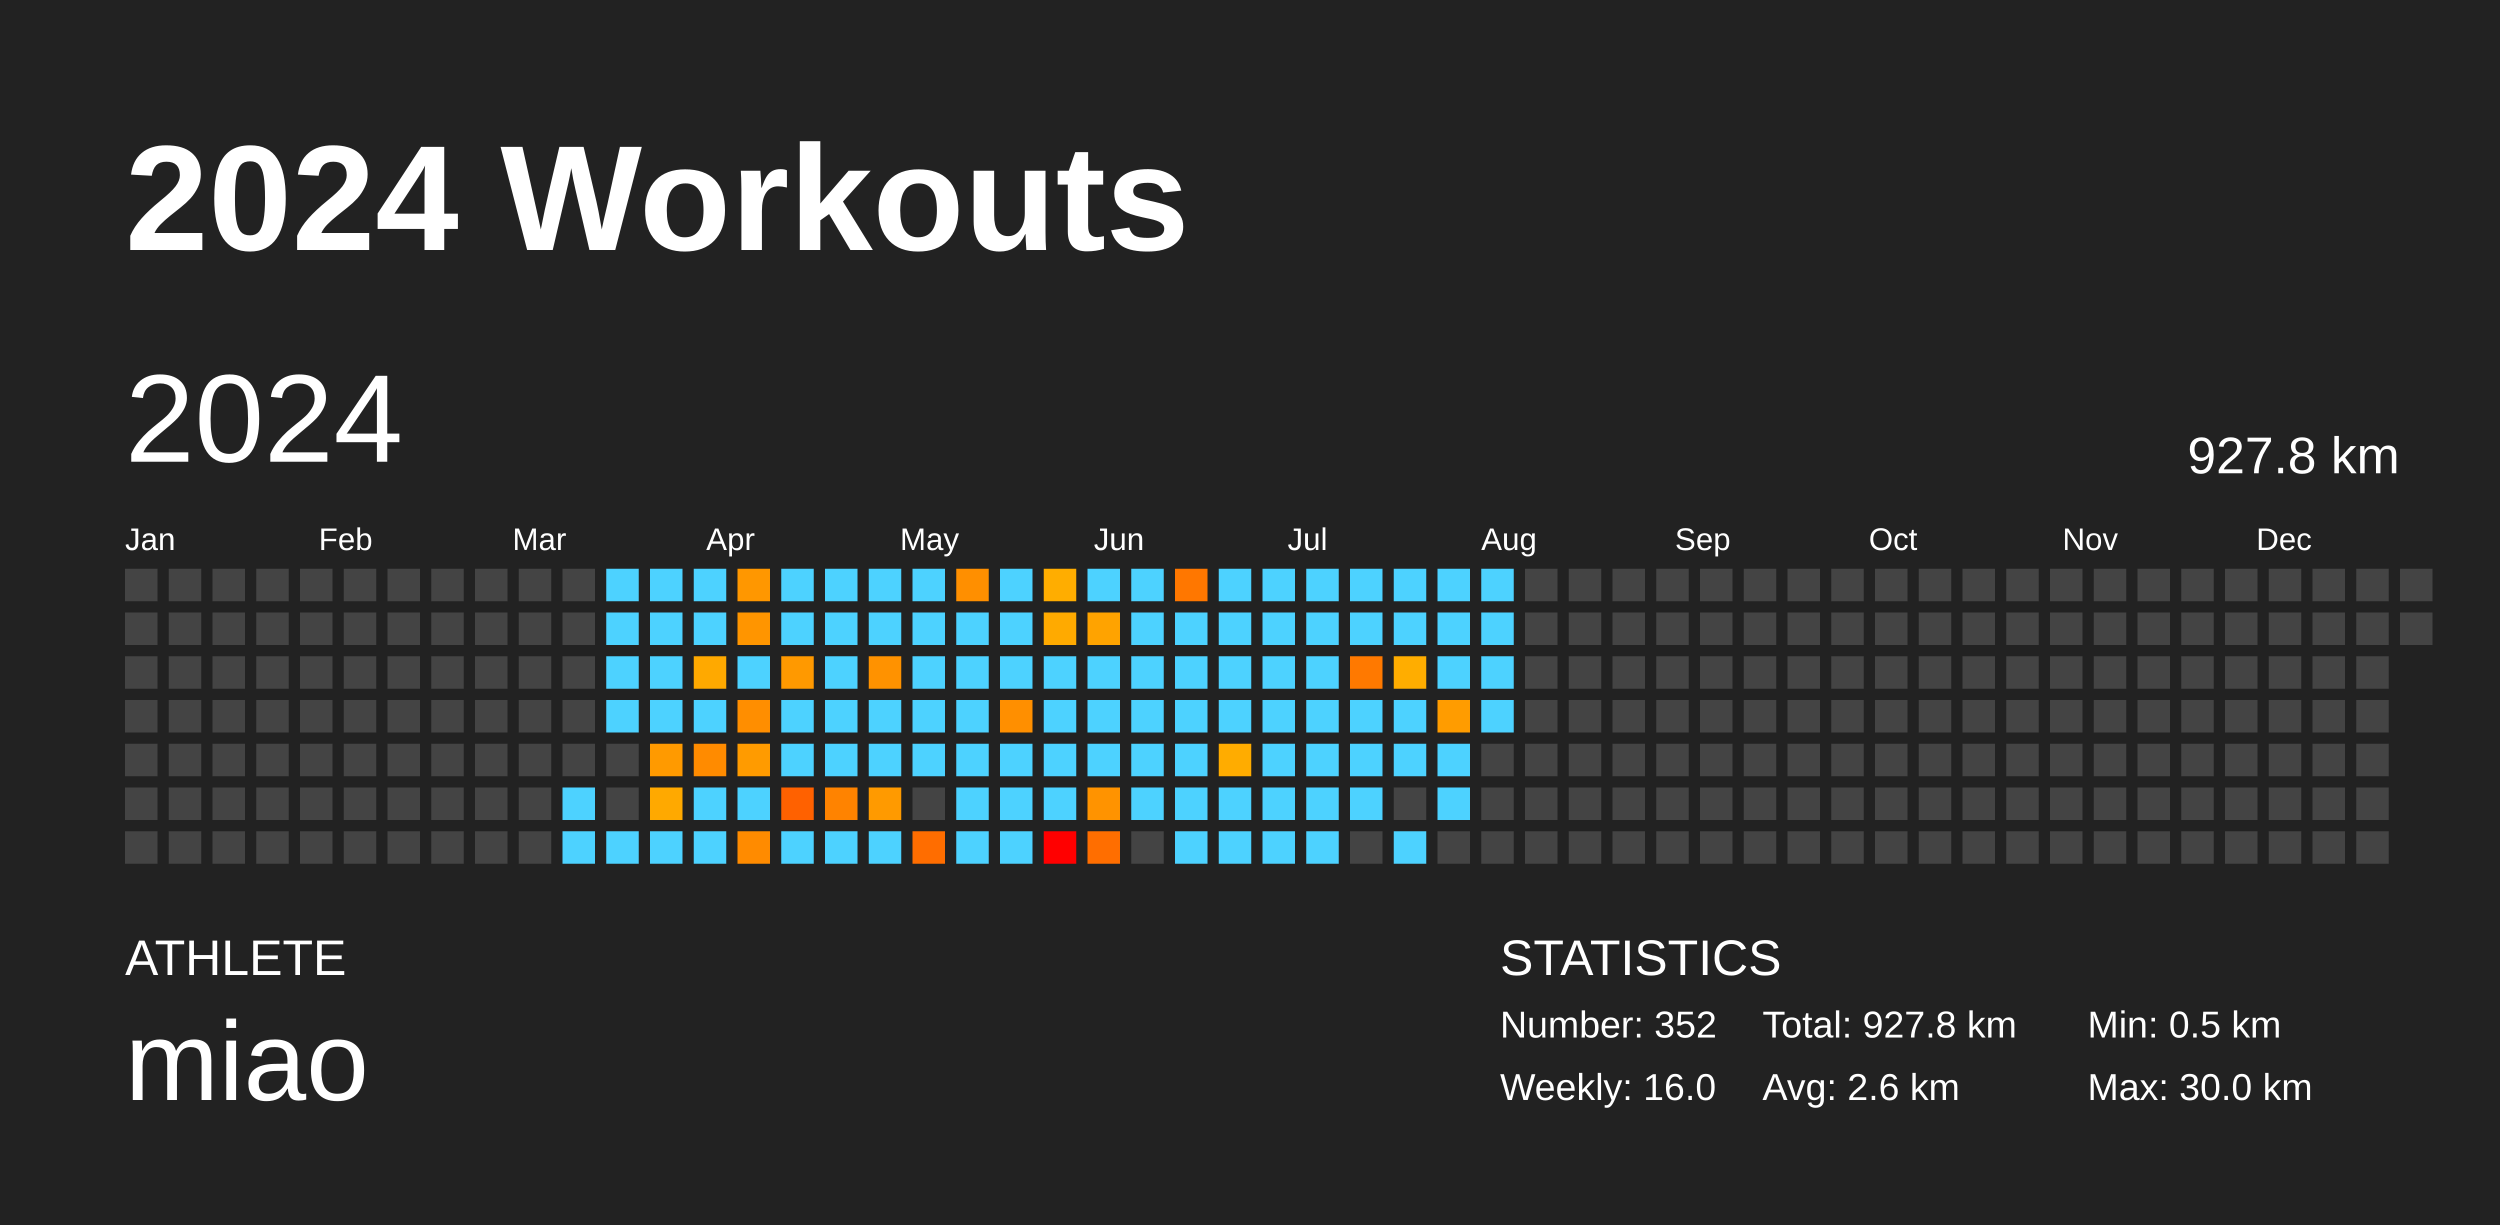
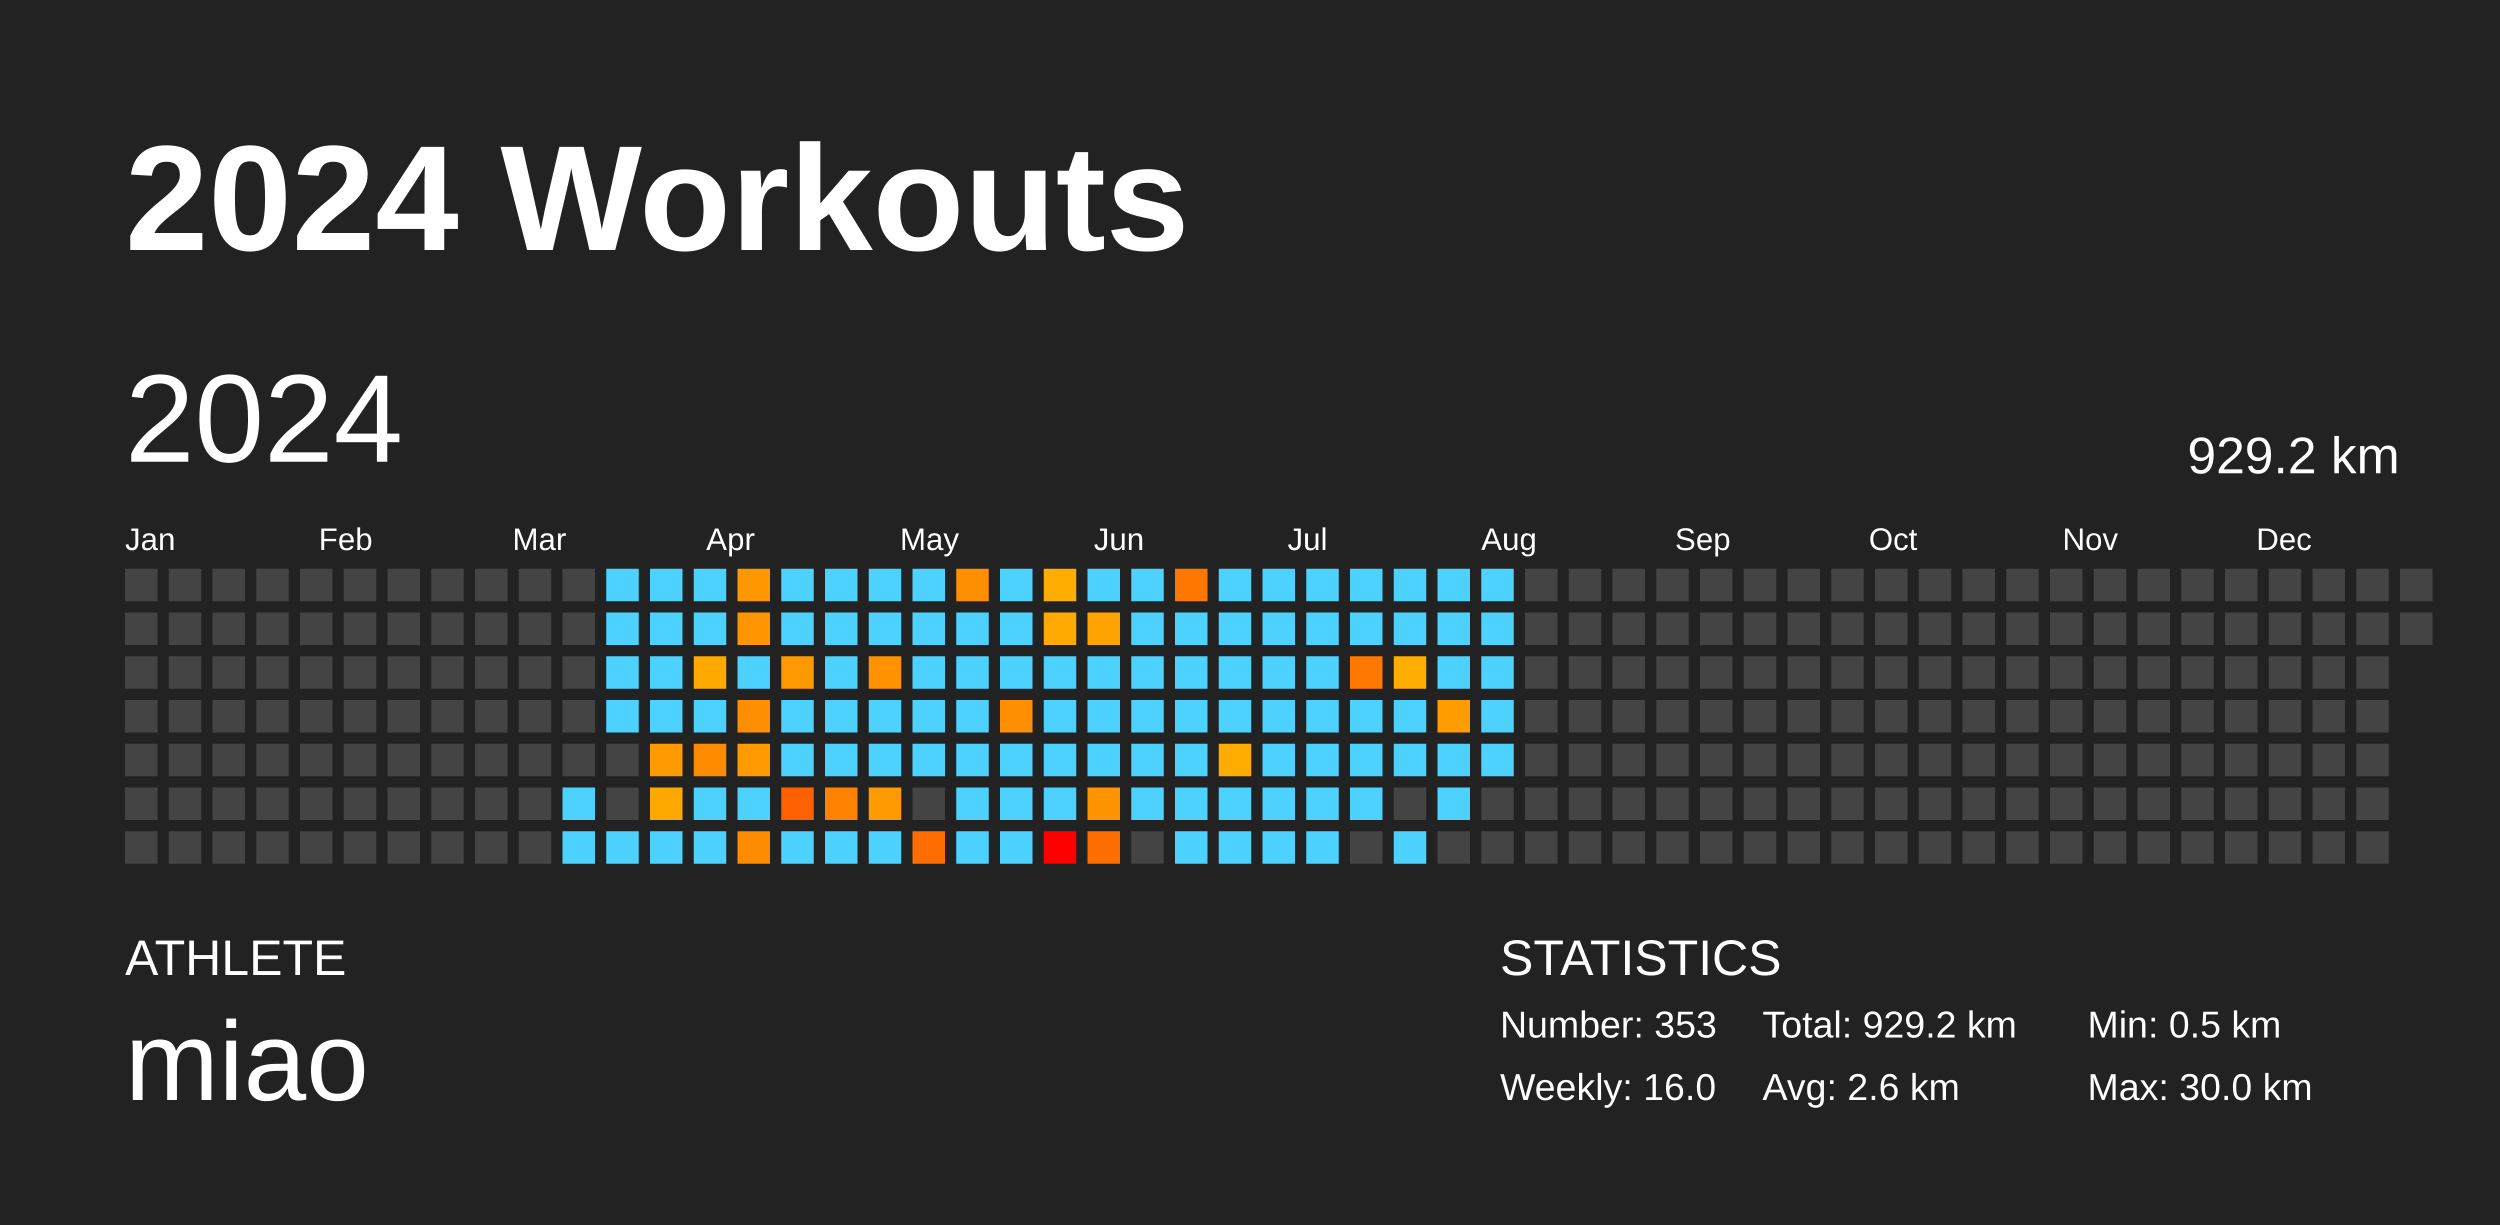
<svg xmlns="http://www.w3.org/2000/svg" baseProfile="full" height="98mm" version="1.1" viewBox="0,0,200,98" width="200mm">
  <defs />
  <rect fill="#222222" height="98" width="200" x="0" y="0" />
  <text fill="#FFFFFF" style="font-size:12px; font-family:Arial; font-weight:bold;" x="10" y="20">2024 Workouts</text>
  <text fill="#FFFFFF" style="font-size:4px; font-family:Arial" x="10" y="78">ATHLETE</text>
  <text fill="#FFFFFF" style="font-size:9px; font-family:Arial" x="10" y="88">miao</text>
  <text fill="#FFFFFF" style="font-size:4px; font-family:Arial" x="120" y="78">STATISTICS</text>
-   <text fill="#FFFFFF" style="font-size:3px; font-family:Arial" x="120" y="83">Number: 352</text>
+   <text fill="#FFFFFF" style="font-size:3px; font-family:Arial" x="120" y="83">Number: 353</text>
  <text fill="#FFFFFF" style="font-size:3px; font-family:Arial" x="120" y="88">Weekly: 16.0</text>
-   <text fill="#FFFFFF" style="font-size:3px; font-family:Arial" x="141" y="83">Total: 927.8 km</text>
+   <text fill="#FFFFFF" style="font-size:3px; font-family:Arial" x="141" y="83">Total: 929.2 km</text>
  <text fill="#FFFFFF" style="font-size:3px; font-family:Arial" x="141" y="88">Avg: 2.6 km</text>
  <text fill="#FFFFFF" style="font-size:3px; font-family:Arial" x="167" y="83">Min: 0.5 km</text>
  <text fill="#FFFFFF" style="font-size:3px; font-family:Arial" x="167" y="88">Max: 30.0 km</text>
  <text dominant-baseline="hanging" fill="#FFFFFF" style="font-size:10.0px; font-family:Arial;" x="10" y="30">2024</text>
-   <text dominant-baseline="hanging" fill="#FFFFFF" style="font-size:4.125px; font-family:Arial;" x="175" y="35">927.8 km</text>
+   <text dominant-baseline="hanging" fill="#FFFFFF" style="font-size:4.125px; font-family:Arial;" x="175" y="35">929.2 km</text>
  <text fill="#FFFFFF" style="font-size:2.5px; font-family:Arial" x="10.0" y="44">Jan</text>
  <text fill="#FFFFFF" style="font-size:2.5px; font-family:Arial" x="25.5" y="44">Feb</text>
  <text fill="#FFFFFF" style="font-size:2.5px; font-family:Arial" x="41.0" y="44">Mar</text>
  <text fill="#FFFFFF" style="font-size:2.5px; font-family:Arial" x="56.5" y="44">Apr</text>
  <text fill="#FFFFFF" style="font-size:2.5px; font-family:Arial" x="72.0" y="44">May</text>
  <text fill="#FFFFFF" style="font-size:2.5px; font-family:Arial" x="87.5" y="44">Jun</text>
  <text fill="#FFFFFF" style="font-size:2.5px; font-family:Arial" x="103.0" y="44">Jul</text>
  <text fill="#FFFFFF" style="font-size:2.5px; font-family:Arial" x="118.5" y="44">Aug</text>
  <text fill="#FFFFFF" style="font-size:2.5px; font-family:Arial" x="134.0" y="44">Sep</text>
  <text fill="#FFFFFF" style="font-size:2.5px; font-family:Arial" x="149.5" y="44">Oct</text>
  <text fill="#FFFFFF" style="font-size:2.5px; font-family:Arial" x="165.0" y="44">Nov</text>
  <text fill="#FFFFFF" style="font-size:2.5px; font-family:Arial" x="180.5" y="44">Dec</text>
  <rect fill="#444444" height="2.6" width="2.6" x="10.0" y="45.5" />
  <rect fill="#444444" height="2.6" width="2.6" x="10.0" y="49.0" />
  <rect fill="#444444" height="2.6" width="2.6" x="10.0" y="52.5" />
  <rect fill="#444444" height="2.6" width="2.6" x="10.0" y="56.0" />
  <rect fill="#444444" height="2.6" width="2.6" x="10.0" y="59.5" />
  <rect fill="#444444" height="2.6" width="2.6" x="10.0" y="63.0" />
  <rect fill="#444444" height="2.6" width="2.6" x="10.0" y="66.5" />
  <rect fill="#444444" height="2.6" width="2.6" x="13.5" y="45.5" />
  <rect fill="#444444" height="2.6" width="2.6" x="13.5" y="49.0" />
  <rect fill="#444444" height="2.6" width="2.6" x="13.5" y="52.5" />
  <rect fill="#444444" height="2.6" width="2.6" x="13.5" y="56.0" />
  <rect fill="#444444" height="2.6" width="2.6" x="13.5" y="59.5" />
  <rect fill="#444444" height="2.6" width="2.6" x="13.5" y="63.0" />
  <rect fill="#444444" height="2.6" width="2.6" x="13.5" y="66.5" />
  <rect fill="#444444" height="2.6" width="2.6" x="17.0" y="45.5" />
  <rect fill="#444444" height="2.6" width="2.6" x="17.0" y="49.0" />
  <rect fill="#444444" height="2.6" width="2.6" x="17.0" y="52.5" />
  <rect fill="#444444" height="2.6" width="2.6" x="17.0" y="56.0" />
  <rect fill="#444444" height="2.6" width="2.6" x="17.0" y="59.5" />
  <rect fill="#444444" height="2.6" width="2.6" x="17.0" y="63.0" />
  <rect fill="#444444" height="2.6" width="2.6" x="17.0" y="66.5" />
  <rect fill="#444444" height="2.6" width="2.6" x="20.5" y="45.5" />
  <rect fill="#444444" height="2.6" width="2.6" x="20.5" y="49.0" />
  <rect fill="#444444" height="2.6" width="2.6" x="20.5" y="52.5" />
  <rect fill="#444444" height="2.6" width="2.6" x="20.5" y="56.0" />
  <rect fill="#444444" height="2.6" width="2.6" x="20.5" y="59.5" />
  <rect fill="#444444" height="2.6" width="2.6" x="20.5" y="63.0" />
  <rect fill="#444444" height="2.6" width="2.6" x="20.5" y="66.5" />
  <rect fill="#444444" height="2.6" width="2.6" x="24.0" y="45.5" />
  <rect fill="#444444" height="2.6" width="2.6" x="24.0" y="49.0" />
  <rect fill="#444444" height="2.6" width="2.6" x="24.0" y="52.5" />
  <rect fill="#444444" height="2.6" width="2.6" x="24.0" y="56.0" />
  <rect fill="#444444" height="2.6" width="2.6" x="24.0" y="59.5" />
  <rect fill="#444444" height="2.6" width="2.6" x="24.0" y="63.0" />
  <rect fill="#444444" height="2.6" width="2.6" x="24.0" y="66.5" />
  <rect fill="#444444" height="2.6" width="2.6" x="27.5" y="45.5" />
  <rect fill="#444444" height="2.6" width="2.6" x="27.5" y="49.0" />
  <rect fill="#444444" height="2.6" width="2.6" x="27.5" y="52.5" />
  <rect fill="#444444" height="2.6" width="2.6" x="27.5" y="56.0" />
  <rect fill="#444444" height="2.6" width="2.6" x="27.5" y="59.5" />
  <rect fill="#444444" height="2.6" width="2.6" x="27.5" y="63.0" />
  <rect fill="#444444" height="2.6" width="2.6" x="27.5" y="66.5" />
  <rect fill="#444444" height="2.6" width="2.6" x="31.0" y="45.5" />
  <rect fill="#444444" height="2.6" width="2.6" x="31.0" y="49.0" />
  <rect fill="#444444" height="2.6" width="2.6" x="31.0" y="52.5" />
  <rect fill="#444444" height="2.6" width="2.6" x="31.0" y="56.0" />
  <rect fill="#444444" height="2.6" width="2.6" x="31.0" y="59.5" />
  <rect fill="#444444" height="2.6" width="2.6" x="31.0" y="63.0" />
  <rect fill="#444444" height="2.6" width="2.6" x="31.0" y="66.5" />
  <rect fill="#444444" height="2.6" width="2.6" x="34.5" y="45.5" />
  <rect fill="#444444" height="2.6" width="2.6" x="34.5" y="49.0" />
  <rect fill="#444444" height="2.6" width="2.6" x="34.5" y="52.5" />
  <rect fill="#444444" height="2.6" width="2.6" x="34.5" y="56.0" />
  <rect fill="#444444" height="2.6" width="2.6" x="34.5" y="59.5" />
  <rect fill="#444444" height="2.6" width="2.6" x="34.5" y="63.0" />
  <rect fill="#444444" height="2.6" width="2.6" x="34.5" y="66.5" />
  <rect fill="#444444" height="2.6" width="2.6" x="38.0" y="45.5" />
  <rect fill="#444444" height="2.6" width="2.6" x="38.0" y="49.0" />
  <rect fill="#444444" height="2.6" width="2.6" x="38.0" y="52.5" />
  <rect fill="#444444" height="2.6" width="2.6" x="38.0" y="56.0" />
  <rect fill="#444444" height="2.6" width="2.6" x="38.0" y="59.5" />
  <rect fill="#444444" height="2.6" width="2.6" x="38.0" y="63.0" />
  <rect fill="#444444" height="2.6" width="2.6" x="38.0" y="66.5" />
  <rect fill="#444444" height="2.6" width="2.6" x="41.5" y="45.5" />
  <rect fill="#444444" height="2.6" width="2.6" x="41.5" y="49.0" />
  <rect fill="#444444" height="2.6" width="2.6" x="41.5" y="52.5" />
  <rect fill="#444444" height="2.6" width="2.6" x="41.5" y="56.0" />
  <rect fill="#444444" height="2.6" width="2.6" x="41.5" y="59.5" />
  <rect fill="#444444" height="2.6" width="2.6" x="41.5" y="63.0" />
  <rect fill="#444444" height="2.6" width="2.6" x="41.5" y="66.5" />
  <rect fill="#444444" height="2.6" width="2.6" x="45.0" y="45.5" />
  <rect fill="#444444" height="2.6" width="2.6" x="45.0" y="49.0" />
  <rect fill="#444444" height="2.6" width="2.6" x="45.0" y="52.5" />
  <rect fill="#444444" height="2.6" width="2.6" x="45.0" y="56.0" />
  <rect fill="#444444" height="2.6" width="2.6" x="45.0" y="59.5" />
  <rect fill="#4dd2ff" height="2.6" width="2.6" x="45.0" y="63.0" />
  <rect fill="#4dd2ff" height="2.6" width="2.6" x="45.0" y="66.5" />
  <rect fill="#4dd2ff" height="2.6" width="2.6" x="48.5" y="45.5" />
  <rect fill="#4dd2ff" height="2.6" width="2.6" x="48.5" y="49.0" />
  <rect fill="#4dd2ff" height="2.6" width="2.6" x="48.5" y="52.5" />
  <rect fill="#4dd2ff" height="2.6" width="2.6" x="48.5" y="56.0" />
  <rect fill="#444444" height="2.6" width="2.6" x="48.5" y="59.5" />
  <rect fill="#444444" height="2.6" width="2.6" x="48.5" y="63.0" />
  <rect fill="#4dd2ff" height="2.6" width="2.6" x="48.5" y="66.5" />
  <rect fill="#4dd2ff" height="2.6" width="2.6" x="52.0" y="45.5" />
  <rect fill="#4dd2ff" height="2.6" width="2.6" x="52.0" y="49.0" />
  <rect fill="#4dd2ff" height="2.6" width="2.6" x="52.0" y="52.5" />
  <rect fill="#4dd2ff" height="2.6" width="2.6" x="52.0" y="56.0" />
  <rect fill="#ff9a00" height="2.6" width="2.6" x="52.0" y="59.5" />
  <rect fill="#ffa900" height="2.6" width="2.6" x="52.0" y="63.0" />
  <rect fill="#4dd2ff" height="2.6" width="2.6" x="52.0" y="66.5" />
  <rect fill="#4dd2ff" height="2.6" width="2.6" x="55.5" y="45.5" />
  <rect fill="#4dd2ff" height="2.6" width="2.6" x="55.5" y="49.0" />
  <rect fill="#ffa900" height="2.6" width="2.6" x="55.5" y="52.5" />
  <rect fill="#4dd2ff" height="2.6" width="2.6" x="55.5" y="56.0" />
  <rect fill="#ff8b00" height="2.6" width="2.6" x="55.5" y="59.5" />
  <rect fill="#4dd2ff" height="2.6" width="2.6" x="55.5" y="63.0" />
  <rect fill="#4dd2ff" height="2.6" width="2.6" x="55.5" y="66.5" />
  <rect fill="#ff9700" height="2.6" width="2.6" x="59.0" y="45.5" />
  <rect fill="#ff9500" height="2.6" width="2.6" x="59.0" y="49.0" />
  <rect fill="#4dd2ff" height="2.6" width="2.6" x="59.0" y="52.5" />
  <rect fill="#ff8e00" height="2.6" width="2.6" x="59.0" y="56.0" />
  <rect fill="#ff9b00" height="2.6" width="2.6" x="59.0" y="59.5" />
  <rect fill="#4dd2ff" height="2.6" width="2.6" x="59.0" y="63.0" />
  <rect fill="#ff8b00" height="2.6" width="2.6" x="59.0" y="66.5" />
  <rect fill="#4dd2ff" height="2.6" width="2.6" x="62.5" y="45.5" />
  <rect fill="#4dd2ff" height="2.6" width="2.6" x="62.5" y="49.0" />
  <rect fill="#ff9900" height="2.6" width="2.6" x="62.5" y="52.5" />
  <rect fill="#4dd2ff" height="2.6" width="2.6" x="62.5" y="56.0" />
  <rect fill="#4dd2ff" height="2.6" width="2.6" x="62.5" y="59.5" />
  <rect fill="#ff6100" height="2.6" width="2.6" x="62.5" y="63.0" />
  <rect fill="#4dd2ff" height="2.6" width="2.6" x="62.5" y="66.5" />
  <rect fill="#4dd2ff" height="2.6" width="2.6" x="66.0" y="45.5" />
  <rect fill="#4dd2ff" height="2.6" width="2.6" x="66.0" y="49.0" />
  <rect fill="#4dd2ff" height="2.6" width="2.6" x="66.0" y="52.5" />
  <rect fill="#4dd2ff" height="2.6" width="2.6" x="66.0" y="56.0" />
  <rect fill="#4dd2ff" height="2.6" width="2.6" x="66.0" y="59.5" />
  <rect fill="#ff8300" height="2.6" width="2.6" x="66.0" y="63.0" />
  <rect fill="#4dd2ff" height="2.6" width="2.6" x="66.0" y="66.5" />
  <rect fill="#4dd2ff" height="2.6" width="2.6" x="69.5" y="45.5" />
  <rect fill="#4dd2ff" height="2.6" width="2.6" x="69.5" y="49.0" />
  <rect fill="#ff9200" height="2.6" width="2.6" x="69.5" y="52.5" />
  <rect fill="#4dd2ff" height="2.6" width="2.6" x="69.5" y="56.0" />
  <rect fill="#4dd2ff" height="2.6" width="2.6" x="69.5" y="59.5" />
  <rect fill="#ff9a00" height="2.6" width="2.6" x="69.5" y="63.0" />
  <rect fill="#4dd2ff" height="2.6" width="2.6" x="69.5" y="66.5" />
  <rect fill="#4dd2ff" height="2.6" width="2.6" x="73.0" y="45.5" />
  <rect fill="#4dd2ff" height="2.6" width="2.6" x="73.0" y="49.0" />
  <rect fill="#4dd2ff" height="2.6" width="2.6" x="73.0" y="52.5" />
  <rect fill="#4dd2ff" height="2.6" width="2.6" x="73.0" y="56.0" />
  <rect fill="#4dd2ff" height="2.6" width="2.6" x="73.0" y="59.5" />
  <rect fill="#444444" height="2.6" width="2.6" x="73.0" y="63.0" />
  <rect fill="#ff6d00" height="2.6" width="2.6" x="73.0" y="66.5" />
  <rect fill="#ff8f00" height="2.6" width="2.6" x="76.5" y="45.5" />
  <rect fill="#4dd2ff" height="2.6" width="2.6" x="76.5" y="49.0" />
  <rect fill="#4dd2ff" height="2.6" width="2.6" x="76.5" y="52.5" />
  <rect fill="#4dd2ff" height="2.6" width="2.6" x="76.5" y="56.0" />
  <rect fill="#4dd2ff" height="2.6" width="2.6" x="76.5" y="59.5" />
  <rect fill="#4dd2ff" height="2.6" width="2.6" x="76.5" y="63.0" />
  <rect fill="#4dd2ff" height="2.6" width="2.6" x="76.5" y="66.5" />
  <rect fill="#4dd2ff" height="2.6" width="2.6" x="80.0" y="45.5" />
  <rect fill="#4dd2ff" height="2.6" width="2.6" x="80.0" y="49.0" />
  <rect fill="#4dd2ff" height="2.6" width="2.6" x="80.0" y="52.5" />
  <rect fill="#ff8f00" height="2.6" width="2.6" x="80.0" y="56.0" />
  <rect fill="#4dd2ff" height="2.6" width="2.6" x="80.0" y="59.5" />
  <rect fill="#4dd2ff" height="2.6" width="2.6" x="80.0" y="63.0" />
  <rect fill="#4dd2ff" height="2.6" width="2.6" x="80.0" y="66.5" />
  <rect fill="#ffad00" height="2.6" width="2.6" x="83.5" y="45.5" />
  <rect fill="#ffaa00" height="2.6" width="2.6" x="83.5" y="49.0" />
  <rect fill="#4dd2ff" height="2.6" width="2.6" x="83.5" y="52.5" />
  <rect fill="#4dd2ff" height="2.6" width="2.6" x="83.5" y="56.0" />
  <rect fill="#4dd2ff" height="2.6" width="2.6" x="83.5" y="59.5" />
  <rect fill="#4dd2ff" height="2.6" width="2.6" x="83.5" y="63.0" />
  <rect fill="red" height="2.6" width="2.6" x="83.5" y="66.5" />
  <rect fill="#4dd2ff" height="2.6" width="2.6" x="87.0" y="45.5" />
  <rect fill="#ffa300" height="2.6" width="2.6" x="87.0" y="49.0" />
  <rect fill="#4dd2ff" height="2.6" width="2.6" x="87.0" y="52.5" />
  <rect fill="#4dd2ff" height="2.6" width="2.6" x="87.0" y="56.0" />
  <rect fill="#4dd2ff" height="2.6" width="2.6" x="87.0" y="59.5" />
  <rect fill="#ff9300" height="2.6" width="2.6" x="87.0" y="63.0" />
  <rect fill="#ff6e00" height="2.6" width="2.6" x="87.0" y="66.5" />
  <rect fill="#4dd2ff" height="2.6" width="2.6" x="90.5" y="45.5" />
  <rect fill="#4dd2ff" height="2.6" width="2.6" x="90.5" y="49.0" />
  <rect fill="#4dd2ff" height="2.6" width="2.6" x="90.5" y="52.5" />
  <rect fill="#4dd2ff" height="2.6" width="2.6" x="90.5" y="56.0" />
  <rect fill="#4dd2ff" height="2.6" width="2.6" x="90.5" y="59.5" />
  <rect fill="#4dd2ff" height="2.6" width="2.6" x="90.5" y="63.0" />
  <rect fill="#444444" height="2.6" width="2.6" x="90.5" y="66.5" />
  <rect fill="#ff7700" height="2.6" width="2.6" x="94.0" y="45.5" />
  <rect fill="#4dd2ff" height="2.6" width="2.6" x="94.0" y="49.0" />
  <rect fill="#4dd2ff" height="2.6" width="2.6" x="94.0" y="52.5" />
  <rect fill="#4dd2ff" height="2.6" width="2.6" x="94.0" y="56.0" />
  <rect fill="#4dd2ff" height="2.6" width="2.6" x="94.0" y="59.5" />
  <rect fill="#4dd2ff" height="2.6" width="2.6" x="94.0" y="63.0" />
  <rect fill="#4dd2ff" height="2.6" width="2.6" x="94.0" y="66.5" />
  <rect fill="#4dd2ff" height="2.6" width="2.6" x="97.5" y="45.5" />
  <rect fill="#4dd2ff" height="2.6" width="2.6" x="97.5" y="49.0" />
  <rect fill="#4dd2ff" height="2.6" width="2.6" x="97.5" y="52.5" />
  <rect fill="#4dd2ff" height="2.6" width="2.6" x="97.5" y="56.0" />
  <rect fill="#ffac00" height="2.6" width="2.6" x="97.5" y="59.5" />
  <rect fill="#4dd2ff" height="2.6" width="2.6" x="97.5" y="63.0" />
  <rect fill="#4dd2ff" height="2.6" width="2.6" x="97.5" y="66.5" />
  <rect fill="#4dd2ff" height="2.6" width="2.6" x="101.0" y="45.5" />
  <rect fill="#4dd2ff" height="2.6" width="2.6" x="101.0" y="49.0" />
  <rect fill="#4dd2ff" height="2.6" width="2.6" x="101.0" y="52.5" />
  <rect fill="#4dd2ff" height="2.6" width="2.6" x="101.0" y="56.0" />
  <rect fill="#4dd2ff" height="2.6" width="2.6" x="101.0" y="59.5" />
  <rect fill="#4dd2ff" height="2.6" width="2.6" x="101.0" y="63.0" />
  <rect fill="#4dd2ff" height="2.6" width="2.6" x="101.0" y="66.5" />
  <rect fill="#4dd2ff" height="2.6" width="2.6" x="104.5" y="45.5" />
  <rect fill="#4dd2ff" height="2.6" width="2.6" x="104.5" y="49.0" />
  <rect fill="#4dd2ff" height="2.6" width="2.6" x="104.5" y="52.5" />
  <rect fill="#4dd2ff" height="2.6" width="2.6" x="104.5" y="56.0" />
  <rect fill="#4dd2ff" height="2.6" width="2.6" x="104.5" y="59.5" />
  <rect fill="#4dd2ff" height="2.6" width="2.6" x="104.5" y="63.0" />
  <rect fill="#4dd2ff" height="2.6" width="2.6" x="104.5" y="66.5" />
  <rect fill="#4dd2ff" height="2.6" width="2.6" x="108.0" y="45.5" />
  <rect fill="#4dd2ff" height="2.6" width="2.6" x="108.0" y="49.0" />
  <rect fill="#ff7900" height="2.6" width="2.6" x="108.0" y="52.5" />
  <rect fill="#4dd2ff" height="2.6" width="2.6" x="108.0" y="56.0" />
  <rect fill="#4dd2ff" height="2.6" width="2.6" x="108.0" y="59.5" />
  <rect fill="#4dd2ff" height="2.6" width="2.6" x="108.0" y="63.0" />
  <rect fill="#444444" height="2.6" width="2.6" x="108.0" y="66.5" />
  <rect fill="#4dd2ff" height="2.6" width="2.6" x="111.5" y="45.5" />
  <rect fill="#4dd2ff" height="2.6" width="2.6" x="111.5" y="49.0" />
  <rect fill="#ffad00" height="2.6" width="2.6" x="111.5" y="52.5" />
  <rect fill="#4dd2ff" height="2.6" width="2.6" x="111.5" y="56.0" />
  <rect fill="#4dd2ff" height="2.6" width="2.6" x="111.5" y="59.5" />
  <rect fill="#444444" height="2.6" width="2.6" x="111.5" y="63.0" />
  <rect fill="#4dd2ff" height="2.6" width="2.6" x="111.5" y="66.5" />
  <rect fill="#4dd2ff" height="2.6" width="2.6" x="115.0" y="45.5" />
  <rect fill="#4dd2ff" height="2.6" width="2.6" x="115.0" y="49.0" />
  <rect fill="#4dd2ff" height="2.6" width="2.6" x="115.0" y="52.5" />
  <rect fill="#ff9c00" height="2.6" width="2.6" x="115.0" y="56.0" />
  <rect fill="#4dd2ff" height="2.6" width="2.6" x="115.0" y="59.5" />
  <rect fill="#4dd2ff" height="2.6" width="2.6" x="115.0" y="63.0" />
  <rect fill="#444444" height="2.6" width="2.6" x="115.0" y="66.5" />
  <rect fill="#4dd2ff" height="2.6" width="2.6" x="118.5" y="45.5" />
  <rect fill="#4dd2ff" height="2.6" width="2.6" x="118.5" y="49.0" />
  <rect fill="#4dd2ff" height="2.6" width="2.6" x="118.5" y="52.5" />
  <rect fill="#4dd2ff" height="2.6" width="2.6" x="118.5" y="56.0" />
-   <rect fill="#444444" height="2.6" width="2.6" x="118.5" y="59.5" />
+   <rect fill="#4dd2ff" height="2.6" width="2.6" x="118.5" y="59.5" />
  <rect fill="#444444" height="2.6" width="2.6" x="118.5" y="63.0" />
  <rect fill="#444444" height="2.6" width="2.6" x="118.5" y="66.5" />
  <rect fill="#444444" height="2.6" width="2.6" x="122.0" y="45.5" />
  <rect fill="#444444" height="2.6" width="2.6" x="122.0" y="49.0" />
  <rect fill="#444444" height="2.6" width="2.6" x="122.0" y="52.5" />
  <rect fill="#444444" height="2.6" width="2.6" x="122.0" y="56.0" />
  <rect fill="#444444" height="2.6" width="2.6" x="122.0" y="59.5" />
  <rect fill="#444444" height="2.6" width="2.6" x="122.0" y="63.0" />
  <rect fill="#444444" height="2.6" width="2.6" x="122.0" y="66.5" />
  <rect fill="#444444" height="2.6" width="2.6" x="125.5" y="45.5" />
  <rect fill="#444444" height="2.6" width="2.6" x="125.5" y="49.0" />
  <rect fill="#444444" height="2.6" width="2.6" x="125.5" y="52.5" />
  <rect fill="#444444" height="2.6" width="2.6" x="125.5" y="56.0" />
  <rect fill="#444444" height="2.6" width="2.6" x="125.5" y="59.5" />
  <rect fill="#444444" height="2.6" width="2.6" x="125.5" y="63.0" />
  <rect fill="#444444" height="2.6" width="2.6" x="125.5" y="66.5" />
  <rect fill="#444444" height="2.6" width="2.6" x="129.0" y="45.5" />
  <rect fill="#444444" height="2.6" width="2.6" x="129.0" y="49.0" />
  <rect fill="#444444" height="2.6" width="2.6" x="129.0" y="52.5" />
  <rect fill="#444444" height="2.6" width="2.6" x="129.0" y="56.0" />
  <rect fill="#444444" height="2.6" width="2.6" x="129.0" y="59.5" />
  <rect fill="#444444" height="2.6" width="2.6" x="129.0" y="63.0" />
  <rect fill="#444444" height="2.6" width="2.6" x="129.0" y="66.5" />
  <rect fill="#444444" height="2.6" width="2.6" x="132.5" y="45.5" />
  <rect fill="#444444" height="2.6" width="2.6" x="132.5" y="49.0" />
  <rect fill="#444444" height="2.6" width="2.6" x="132.5" y="52.5" />
  <rect fill="#444444" height="2.6" width="2.6" x="132.5" y="56.0" />
  <rect fill="#444444" height="2.6" width="2.6" x="132.5" y="59.5" />
  <rect fill="#444444" height="2.6" width="2.6" x="132.5" y="63.0" />
  <rect fill="#444444" height="2.6" width="2.6" x="132.5" y="66.5" />
  <rect fill="#444444" height="2.6" width="2.6" x="136.0" y="45.5" />
  <rect fill="#444444" height="2.6" width="2.6" x="136.0" y="49.0" />
  <rect fill="#444444" height="2.6" width="2.6" x="136.0" y="52.5" />
  <rect fill="#444444" height="2.6" width="2.6" x="136.0" y="56.0" />
  <rect fill="#444444" height="2.6" width="2.6" x="136.0" y="59.5" />
  <rect fill="#444444" height="2.6" width="2.6" x="136.0" y="63.0" />
  <rect fill="#444444" height="2.6" width="2.6" x="136.0" y="66.5" />
  <rect fill="#444444" height="2.6" width="2.6" x="139.5" y="45.5" />
  <rect fill="#444444" height="2.6" width="2.6" x="139.5" y="49.0" />
  <rect fill="#444444" height="2.6" width="2.6" x="139.5" y="52.5" />
  <rect fill="#444444" height="2.6" width="2.6" x="139.5" y="56.0" />
  <rect fill="#444444" height="2.6" width="2.6" x="139.5" y="59.5" />
  <rect fill="#444444" height="2.6" width="2.6" x="139.5" y="63.0" />
  <rect fill="#444444" height="2.6" width="2.6" x="139.5" y="66.5" />
  <rect fill="#444444" height="2.6" width="2.6" x="143.0" y="45.5" />
  <rect fill="#444444" height="2.6" width="2.6" x="143.0" y="49.0" />
  <rect fill="#444444" height="2.6" width="2.6" x="143.0" y="52.5" />
  <rect fill="#444444" height="2.6" width="2.6" x="143.0" y="56.0" />
  <rect fill="#444444" height="2.6" width="2.6" x="143.0" y="59.5" />
  <rect fill="#444444" height="2.6" width="2.6" x="143.0" y="63.0" />
  <rect fill="#444444" height="2.6" width="2.6" x="143.0" y="66.5" />
  <rect fill="#444444" height="2.6" width="2.6" x="146.5" y="45.5" />
  <rect fill="#444444" height="2.6" width="2.6" x="146.5" y="49.0" />
  <rect fill="#444444" height="2.6" width="2.6" x="146.5" y="52.5" />
  <rect fill="#444444" height="2.6" width="2.6" x="146.5" y="56.0" />
  <rect fill="#444444" height="2.6" width="2.6" x="146.5" y="59.5" />
  <rect fill="#444444" height="2.6" width="2.6" x="146.5" y="63.0" />
  <rect fill="#444444" height="2.6" width="2.6" x="146.5" y="66.5" />
  <rect fill="#444444" height="2.6" width="2.6" x="150.0" y="45.5" />
  <rect fill="#444444" height="2.6" width="2.6" x="150.0" y="49.0" />
  <rect fill="#444444" height="2.6" width="2.6" x="150.0" y="52.5" />
  <rect fill="#444444" height="2.6" width="2.6" x="150.0" y="56.0" />
  <rect fill="#444444" height="2.6" width="2.6" x="150.0" y="59.5" />
  <rect fill="#444444" height="2.6" width="2.6" x="150.0" y="63.0" />
  <rect fill="#444444" height="2.6" width="2.6" x="150.0" y="66.5" />
  <rect fill="#444444" height="2.6" width="2.6" x="153.5" y="45.5" />
  <rect fill="#444444" height="2.6" width="2.6" x="153.5" y="49.0" />
  <rect fill="#444444" height="2.6" width="2.6" x="153.5" y="52.5" />
  <rect fill="#444444" height="2.6" width="2.6" x="153.5" y="56.0" />
  <rect fill="#444444" height="2.6" width="2.6" x="153.5" y="59.5" />
  <rect fill="#444444" height="2.6" width="2.6" x="153.5" y="63.0" />
  <rect fill="#444444" height="2.6" width="2.6" x="153.5" y="66.5" />
  <rect fill="#444444" height="2.6" width="2.6" x="157.0" y="45.5" />
  <rect fill="#444444" height="2.6" width="2.6" x="157.0" y="49.0" />
  <rect fill="#444444" height="2.6" width="2.6" x="157.0" y="52.5" />
  <rect fill="#444444" height="2.6" width="2.6" x="157.0" y="56.0" />
  <rect fill="#444444" height="2.6" width="2.6" x="157.0" y="59.5" />
  <rect fill="#444444" height="2.6" width="2.6" x="157.0" y="63.0" />
  <rect fill="#444444" height="2.6" width="2.6" x="157.0" y="66.5" />
  <rect fill="#444444" height="2.6" width="2.6" x="160.5" y="45.5" />
  <rect fill="#444444" height="2.6" width="2.6" x="160.5" y="49.0" />
  <rect fill="#444444" height="2.6" width="2.6" x="160.5" y="52.5" />
  <rect fill="#444444" height="2.6" width="2.6" x="160.5" y="56.0" />
  <rect fill="#444444" height="2.6" width="2.6" x="160.5" y="59.5" />
  <rect fill="#444444" height="2.6" width="2.6" x="160.5" y="63.0" />
  <rect fill="#444444" height="2.6" width="2.6" x="160.5" y="66.5" />
  <rect fill="#444444" height="2.6" width="2.6" x="164.0" y="45.5" />
  <rect fill="#444444" height="2.6" width="2.6" x="164.0" y="49.0" />
  <rect fill="#444444" height="2.6" width="2.6" x="164.0" y="52.5" />
  <rect fill="#444444" height="2.6" width="2.6" x="164.0" y="56.0" />
  <rect fill="#444444" height="2.6" width="2.6" x="164.0" y="59.5" />
  <rect fill="#444444" height="2.6" width="2.6" x="164.0" y="63.0" />
  <rect fill="#444444" height="2.6" width="2.6" x="164.0" y="66.5" />
  <rect fill="#444444" height="2.6" width="2.6" x="167.5" y="45.5" />
  <rect fill="#444444" height="2.6" width="2.6" x="167.5" y="49.0" />
  <rect fill="#444444" height="2.6" width="2.6" x="167.5" y="52.5" />
  <rect fill="#444444" height="2.6" width="2.6" x="167.5" y="56.0" />
  <rect fill="#444444" height="2.6" width="2.6" x="167.5" y="59.5" />
  <rect fill="#444444" height="2.6" width="2.6" x="167.5" y="63.0" />
  <rect fill="#444444" height="2.6" width="2.6" x="167.5" y="66.5" />
  <rect fill="#444444" height="2.6" width="2.6" x="171.0" y="45.5" />
  <rect fill="#444444" height="2.6" width="2.6" x="171.0" y="49.0" />
  <rect fill="#444444" height="2.6" width="2.6" x="171.0" y="52.5" />
  <rect fill="#444444" height="2.6" width="2.6" x="171.0" y="56.0" />
  <rect fill="#444444" height="2.6" width="2.6" x="171.0" y="59.5" />
  <rect fill="#444444" height="2.6" width="2.6" x="171.0" y="63.0" />
  <rect fill="#444444" height="2.6" width="2.6" x="171.0" y="66.5" />
  <rect fill="#444444" height="2.6" width="2.6" x="174.5" y="45.5" />
  <rect fill="#444444" height="2.6" width="2.6" x="174.5" y="49.0" />
  <rect fill="#444444" height="2.6" width="2.6" x="174.5" y="52.5" />
  <rect fill="#444444" height="2.6" width="2.6" x="174.5" y="56.0" />
  <rect fill="#444444" height="2.6" width="2.6" x="174.5" y="59.5" />
  <rect fill="#444444" height="2.6" width="2.6" x="174.5" y="63.0" />
  <rect fill="#444444" height="2.6" width="2.6" x="174.5" y="66.5" />
  <rect fill="#444444" height="2.6" width="2.6" x="178.0" y="45.5" />
  <rect fill="#444444" height="2.6" width="2.6" x="178.0" y="49.0" />
  <rect fill="#444444" height="2.6" width="2.6" x="178.0" y="52.5" />
  <rect fill="#444444" height="2.6" width="2.6" x="178.0" y="56.0" />
  <rect fill="#444444" height="2.6" width="2.6" x="178.0" y="59.5" />
  <rect fill="#444444" height="2.6" width="2.6" x="178.0" y="63.0" />
  <rect fill="#444444" height="2.6" width="2.6" x="178.0" y="66.5" />
  <rect fill="#444444" height="2.6" width="2.6" x="181.5" y="45.5" />
  <rect fill="#444444" height="2.6" width="2.6" x="181.5" y="49.0" />
  <rect fill="#444444" height="2.6" width="2.6" x="181.5" y="52.5" />
  <rect fill="#444444" height="2.6" width="2.6" x="181.5" y="56.0" />
  <rect fill="#444444" height="2.6" width="2.6" x="181.5" y="59.5" />
  <rect fill="#444444" height="2.6" width="2.6" x="181.5" y="63.0" />
  <rect fill="#444444" height="2.6" width="2.6" x="181.5" y="66.5" />
  <rect fill="#444444" height="2.6" width="2.6" x="185.0" y="45.5" />
  <rect fill="#444444" height="2.6" width="2.6" x="185.0" y="49.0" />
  <rect fill="#444444" height="2.6" width="2.6" x="185.0" y="52.5" />
  <rect fill="#444444" height="2.6" width="2.6" x="185.0" y="56.0" />
  <rect fill="#444444" height="2.6" width="2.6" x="185.0" y="59.5" />
  <rect fill="#444444" height="2.6" width="2.6" x="185.0" y="63.0" />
  <rect fill="#444444" height="2.6" width="2.6" x="185.0" y="66.5" />
  <rect fill="#444444" height="2.6" width="2.6" x="188.5" y="45.5" />
  <rect fill="#444444" height="2.6" width="2.6" x="188.5" y="49.0" />
  <rect fill="#444444" height="2.6" width="2.6" x="188.5" y="52.5" />
  <rect fill="#444444" height="2.6" width="2.6" x="188.5" y="56.0" />
  <rect fill="#444444" height="2.6" width="2.6" x="188.5" y="59.5" />
  <rect fill="#444444" height="2.6" width="2.6" x="188.5" y="63.0" />
  <rect fill="#444444" height="2.6" width="2.6" x="188.5" y="66.5" />
  <rect fill="#444444" height="2.6" width="2.6" x="192.0" y="45.5" />
  <rect fill="#444444" height="2.6" width="2.6" x="192.0" y="49.0" />
</svg>
